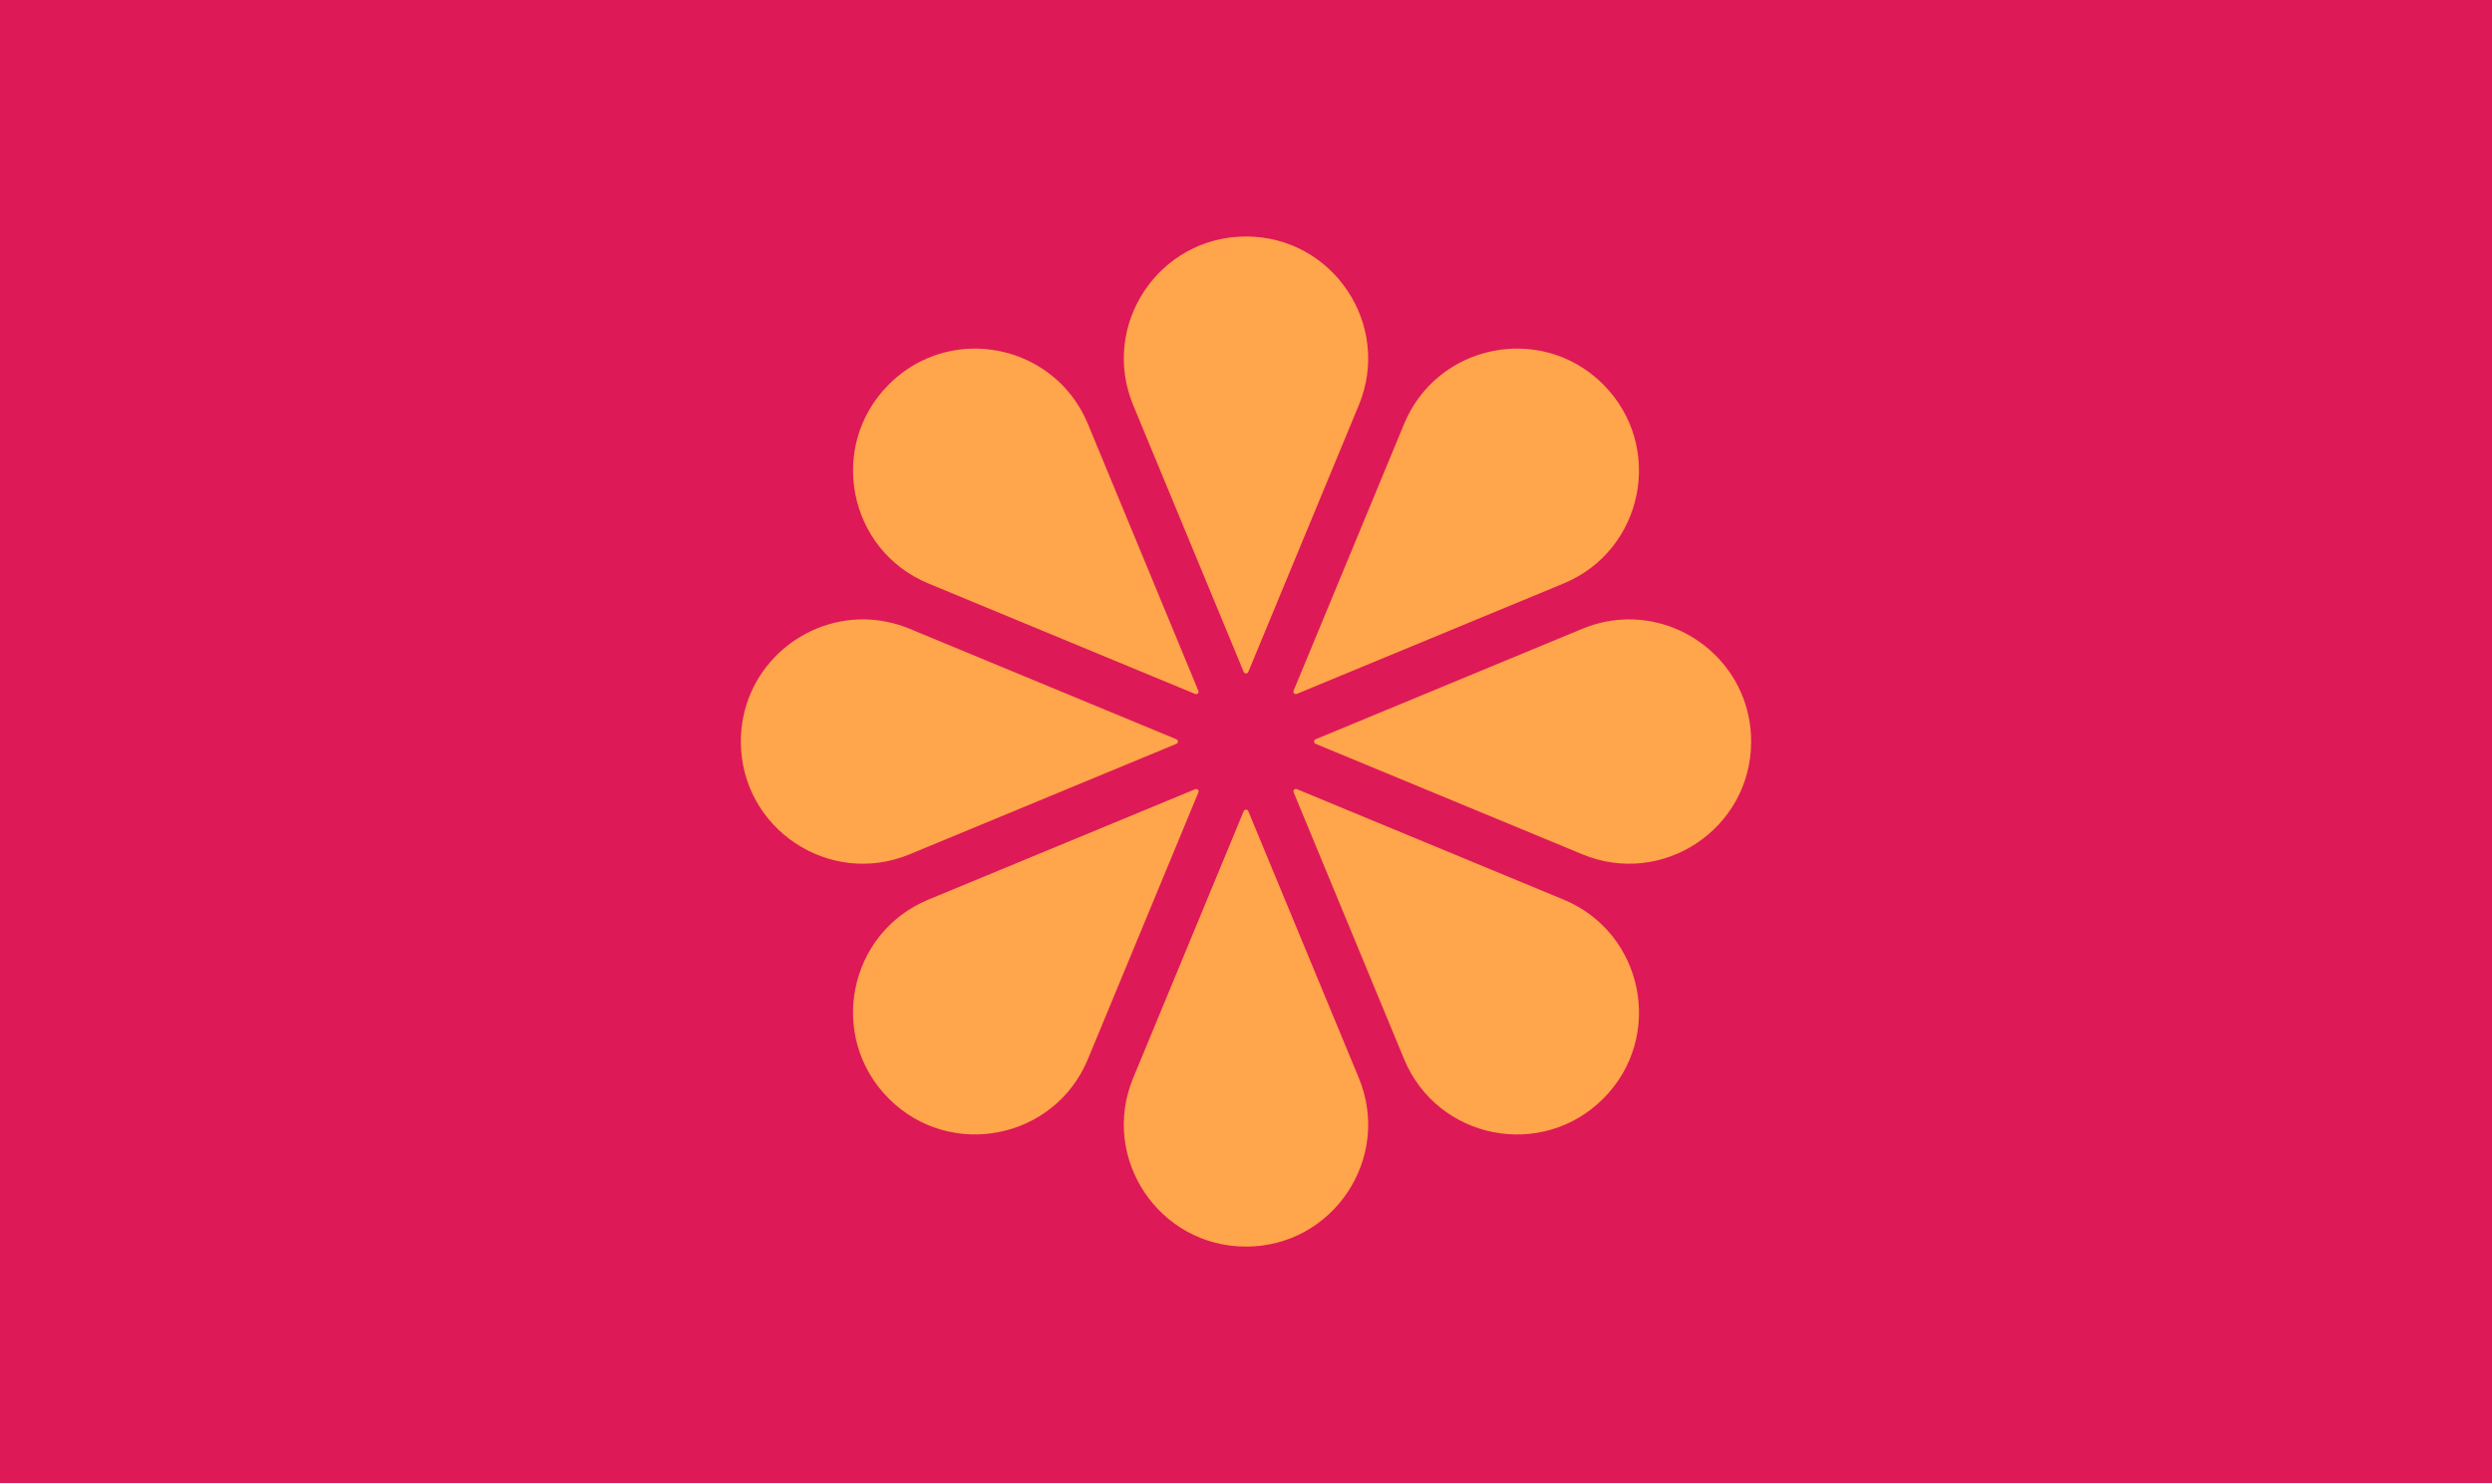
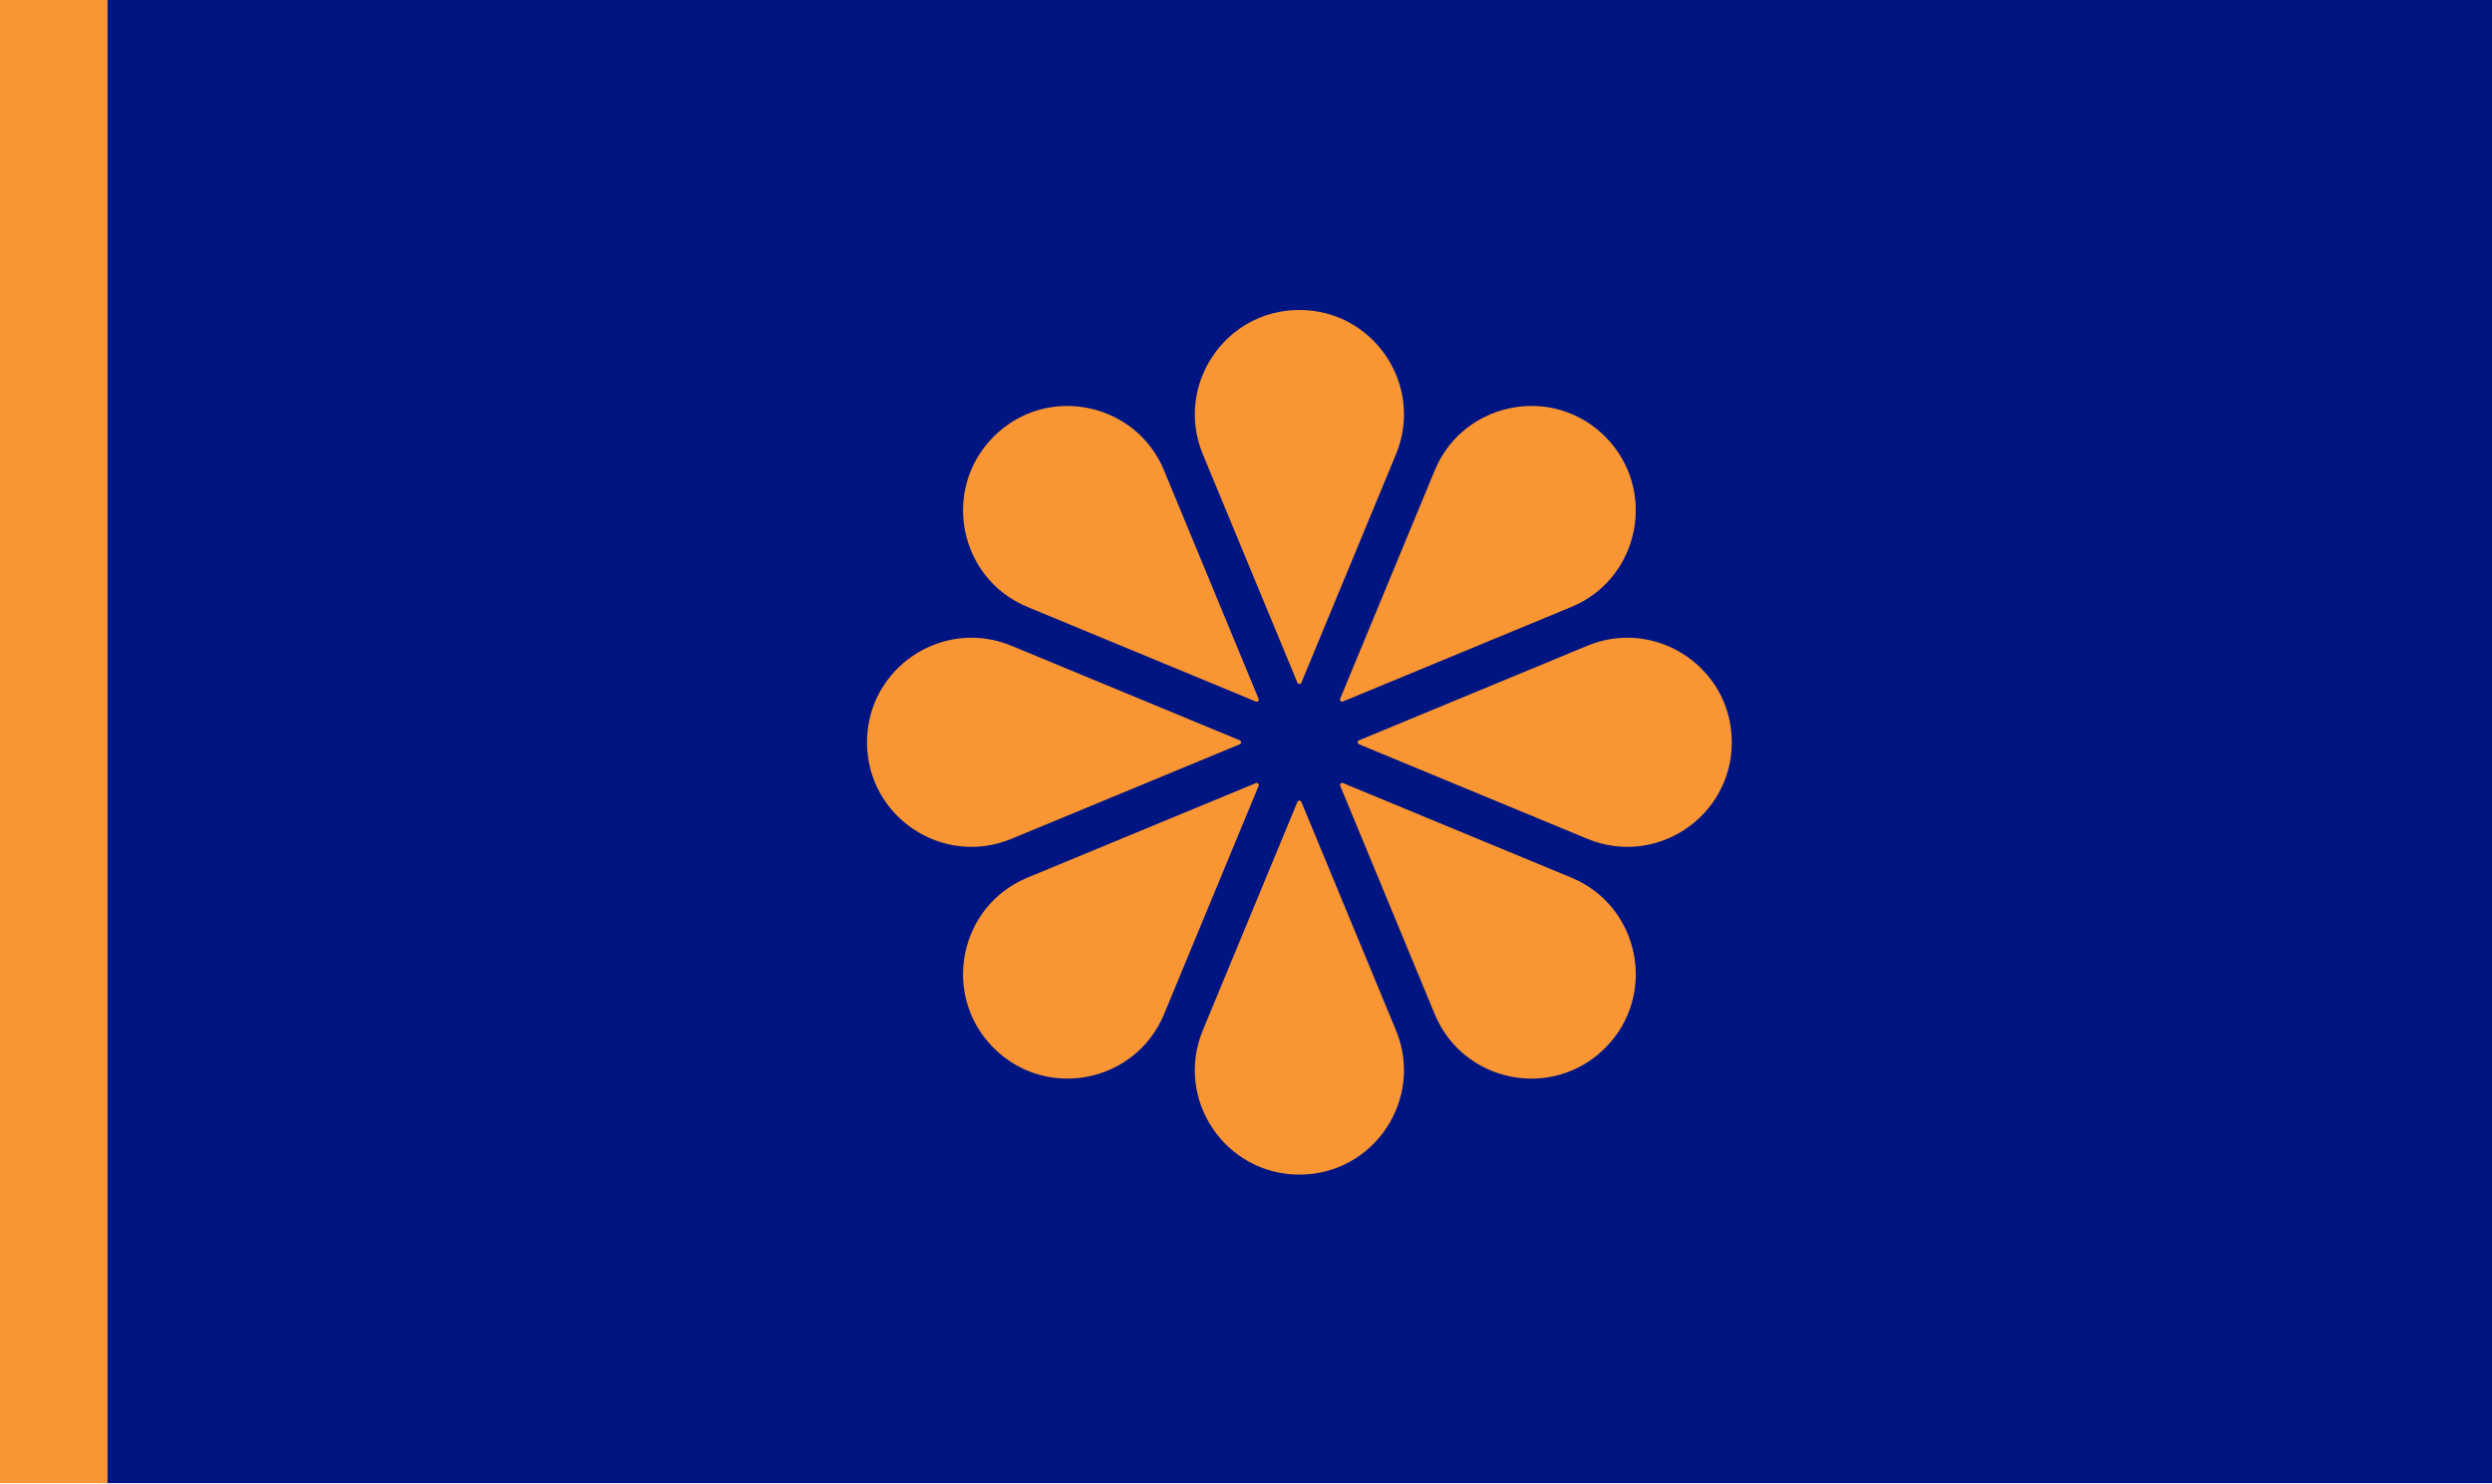
- <svg xmlns="http://www.w3.org/2000/svg" xmlns:ns1="http://vectornator.io" height="100%" stroke-miterlimit="10" style="fill-rule:nonzero;clip-rule:evenodd;stroke-linecap:round;stroke-linejoin:round;" version="1.1" viewBox="0 0 420 250" width="100%" xml:space="preserve">
-   <defs />
-   <clipPath id="ArtboardFrame">
-     <rect height="250" width="420" x="0" y="0" />
-   </clipPath>
-   <g clip-path="url(#ArtboardFrame)" id="Layer-1" ns1:layerName="Layer 1">
-     <g opacity="0" ns1:layerName="Vekllei">
-       <g opacity="1">
-         <path d="M19.974 5.04871e-29L420 5.04871e-29L420 250L19.974 250L19.974 5.04871e-29Z" fill="#c91d52" fill-rule="nonzero" opacity="1" stroke="none" />
-         <path d="M0 5.68434e-14L19.974 5.68434e-14L19.974 250L0 250L0 5.68434e-14Z" fill="#ffbc00" fill-rule="nonzero" opacity="1" stroke="none" ns1:layerName="Rectangle" />
-       </g>
-       <path d="M133.238 0L188.016 0L188.016 250L133.238 250L133.238 0Z" fill="#ffbc00" fill-rule="nonzero" opacity="1" stroke="none" ns1:layerName="Rectangle" />
-       <g opacity="1">
-         <g opacity="1">
-           <path d="M139.778 97.347C114.576 97.347 93.742 117.322 93.742 142.488C93.742 167.66 114.591 187.598 139.778 187.598C164.981 187.598 185.845 167.654 185.845 142.488C185.845 117.316 164.966 97.347 139.778 97.347Z" fill="#c91d52" fill-rule="nonzero" opacity="1" stroke="#c91d52" stroke-linecap="butt" stroke-linejoin="round" stroke-width="9" />
-           <path d="M182.17 97.347C156.968 97.347 136.134 117.322 136.134 142.488C136.134 167.66 156.983 187.598 182.17 187.598C207.373 187.598 228.237 167.654 228.237 142.488C228.237 117.316 207.358 97.347 182.17 97.347Z" fill="#c91d52" fill-rule="nonzero" opacity="1" stroke="#c91d52" stroke-linecap="butt" stroke-linejoin="round" stroke-width="9" />
-           <path d="M160.989 61.558C135.787 61.558 114.923 81.532 114.923 106.698C114.923 131.87 135.802 151.809 160.989 151.809C186.192 151.809 207.026 131.865 207.026 106.698C207.026 81.526 186.177 61.558 160.989 61.558Z" fill="#c91d52" fill-rule="nonzero" opacity="1" stroke="#c91d52" stroke-linecap="butt" stroke-linejoin="round" stroke-width="9" />
-         </g>
-         <g opacity="1">
-           <path d="M101.281 143.718C101.281 123.715 117.924 107.5 138.454 107.5C158.984 107.5 175.627 123.715 175.627 143.718C175.627 163.72 158.984 179.936 138.454 179.936C117.924 179.936 101.281 163.72 101.281 143.718Z" fill="none" opacity="1" stroke="#ffbc00" stroke-linecap="butt" stroke-linejoin="round" stroke-width="8" />
-           <path d="M145.627 143.718C145.627 123.715 162.27 107.5 182.8 107.5C203.33 107.5 219.973 123.715 219.973 143.718C219.973 163.72 203.33 179.936 182.8 179.936C162.27 179.936 145.627 163.72 145.627 143.718Z" fill="none" opacity="1" stroke="#ffbc00" stroke-linecap="butt" stroke-linejoin="round" stroke-width="8" />
-           <path d="M123.454 106.282C123.454 86.28 140.097 70.064 160.627 70.064C181.157 70.064 197.8 86.28 197.8 106.282C197.8 126.285 181.157 142.5 160.627 142.5C140.097 142.5 123.454 126.285 123.454 106.282Z" fill="none" opacity="1" stroke="#ffbc00" stroke-linecap="butt" stroke-linejoin="round" stroke-width="8" />
-         </g>
-       </g>
-       <g opacity="1">
-         <path d="M186.692 98.559C178.086 73.151 143.629 72.571 134.562 97.999C139.275 97.764 146.221 98.834 150.943 99.825C155.099 100.698 160.627 103.476 160.627 103.476C160.627 103.476 165.795 101.22 168.683 100.24C174.524 98.258 180.735 98.01 186.692 98.559Z" fill="#ffbc00" fill-rule="nonzero" opacity="1" stroke="none" />
-         <path d="M117.059 125C100.376 146.008 118.571 175.274 144.854 169.107C142.1 165.274 139.233 158.857 137.506 154.352C135.986 150.387 135.323 144.236 135.323 144.236C135.323 144.236 130.626 141.116 128.236 139.221C123.404 135.388 119.828 130.304 117.059 125Z" fill="#ffbc00" fill-rule="nonzero" opacity="1" stroke="none" />
-         <path d="M204.195 125C220.878 146.008 202.683 175.274 176.401 169.107C179.154 165.274 182.021 158.857 183.748 154.352C185.268 150.387 185.931 144.236 185.931 144.236C185.931 144.236 190.629 141.116 193.018 139.221C197.851 135.388 201.426 130.304 204.195 125Z" fill="#ffbc00" fill-rule="nonzero" opacity="1" stroke="none" />
-       </g>
-     </g>
-     <g opacity="1" ns1:layerName="Group">
-       <path d="M2.67637e-14 250L420 250L420 5.68434e-14L2.67637e-14 5.68434e-14L2.67637e-14 250Z" fill="#de1957" fill-rule="nonzero" opacity="1" stroke="none" ns1:layerName="path" />
-       <path d="M210 39.864C195.34 39.864 185.38 54.759 190.991 68.305L209.614 113.267C209.754 113.608 210.245 113.608 210.386 113.267L229.009 68.305C234.619 54.759 224.66 39.864 210 39.864ZM163.494 58.78C158.59 58.969 153.694 60.917 149.805 64.806C139.44 75.171 142.925 92.745 156.47 98.356L201.433 116.979C201.778 117.119 202.105 116.774 201.965 116.433L183.355 71.471C179.847 63.006 171.666 58.464 163.494 58.78ZM256.505 58.78C248.332 58.464 240.152 63.006 236.644 71.471L218.021 116.433C217.881 116.778 218.226 117.106 218.567 116.965L263.529 98.356C277.074 92.745 280.568 75.162 270.194 64.793C266.307 60.906 261.41 58.969 256.505 58.78ZM145.655 104.408C134.702 104.282 124.864 113.089 124.864 125C124.864 139.66 139.759 149.62 153.304 144.009L198.267 125.386C198.608 125.245 198.608 124.755 198.267 124.614L153.304 105.991C150.764 104.938 148.183 104.437 145.655 104.408ZM274.344 104.408C271.817 104.437 269.235 104.938 266.695 105.991L221.733 124.614C221.392 124.755 221.392 125.245 221.733 125.386L266.695 144.009C280.24 149.62 295.136 139.66 295.136 125C295.136 113.089 285.298 104.282 274.344 104.408ZM218.567 133.022C218.222 132.881 217.894 133.226 218.035 133.567L236.644 178.529C242.255 192.075 259.838 195.568 270.207 185.195C280.572 174.829 277.074 157.255 263.529 151.645L218.567 133.022ZM201.433 133.035L156.47 151.645C142.925 157.255 139.436 174.825 149.805 185.195C160.171 195.56 177.745 192.075 183.355 178.529L201.978 133.567C202.119 133.222 201.774 132.895 201.433 133.035ZM210 136.48C209.843 136.48 209.684 136.563 209.614 136.733L190.991 181.695C185.38 195.241 195.34 210.136 210 210.136C224.66 210.136 234.619 195.241 229.009 181.695L210.386 136.733C210.316 136.563 210.157 136.48 210 136.48Z" fill="#ffa54b" fill-rule="nonzero" opacity="1" stroke="none" ns1:layerName="path" />
-     </g>
+ <svg xmlns="http://www.w3.org/2000/svg" width="1680" height="1000" viewBox="0 0 1680 1000">
+   <g id="Group">
+     <path id="Path" fill="#001482" stroke="none" d="M 72 1000 L 1680 1000 L 1680 0 L 72 0 L 72 1000 Z" />
+     <path id="path1" fill="#f99633" stroke="none" d="M -0.342 1000 L 72.453 1000 L 72.453 0 L -0.342 0 L -0.342 1000 Z" />
+     <path id="Path-copy" fill="#f99633" stroke="none" d="M 876 209 C 825.805 209 791.703 260.001 810.915 306.381 L 874.678 460.328 C 875.158 461.495 876.839 461.495 877.322 460.328 L 941.085 306.381 C 960.294 260.001 926.195 209 876 209 Z M 716.767 273.768 C 699.976 274.417 683.212 281.086 669.897 294.402 C 634.408 329.891 646.34 390.061 692.717 409.273 L 846.667 473.037 C 847.849 473.517 848.968 472.335 848.489 471.168 L 784.77 317.221 C 772.758 288.238 744.747 272.687 716.767 273.768 Z M 1035.23 273.768 C 1007.246 272.687 979.238 288.238 967.227 317.221 L 903.463 471.168 C 902.984 472.349 904.165 473.472 905.333 472.989 L 1059.279 409.273 C 1105.656 390.061 1117.62 329.86 1082.1 294.355 C 1068.791 281.047 1052.024 274.417 1035.23 273.768 Z M 655.688 429.995 C 618.185 429.564 584.501 459.718 584.501 500.501 C 584.501 550.695 635.5 584.798 681.877 565.586 L 835.827 501.822 C 836.995 501.34 836.995 499.662 835.827 499.179 L 681.877 435.415 C 673.18 431.81 664.343 430.094 655.688 429.995 Z M 1096.309 429.995 C 1087.657 430.094 1078.816 431.81 1070.12 435.415 L 916.173 499.179 C 915.005 499.662 915.005 501.34 916.173 501.822 L 1070.12 565.586 C 1116.496 584.798 1167.499 550.695 1167.499 500.501 C 1167.499 459.718 1133.815 429.564 1096.309 429.995 Z M 905.333 527.967 C 904.152 527.485 903.029 528.666 903.511 529.833 L 967.227 683.78 C 986.439 730.16 1046.642 742.12 1082.144 706.604 C 1117.633 671.111 1105.656 610.939 1059.279 591.731 L 905.333 527.967 Z M 846.667 528.012 L 692.717 591.731 C 646.34 610.939 634.394 671.098 669.897 706.604 C 705.389 742.093 765.561 730.16 784.77 683.78 L 848.533 529.833 C 849.016 528.652 847.835 527.533 846.667 528.012 Z M 876 539.807 C 875.462 539.807 874.918 540.092 874.678 540.674 L 810.915 694.62 C 791.703 741.001 825.805 792 876 792 C 926.195 792 960.294 741.001 941.085 694.62 L 877.322 540.674 C 877.082 540.092 876.538 539.807 876 539.807 Z" />
  </g>
</svg>
